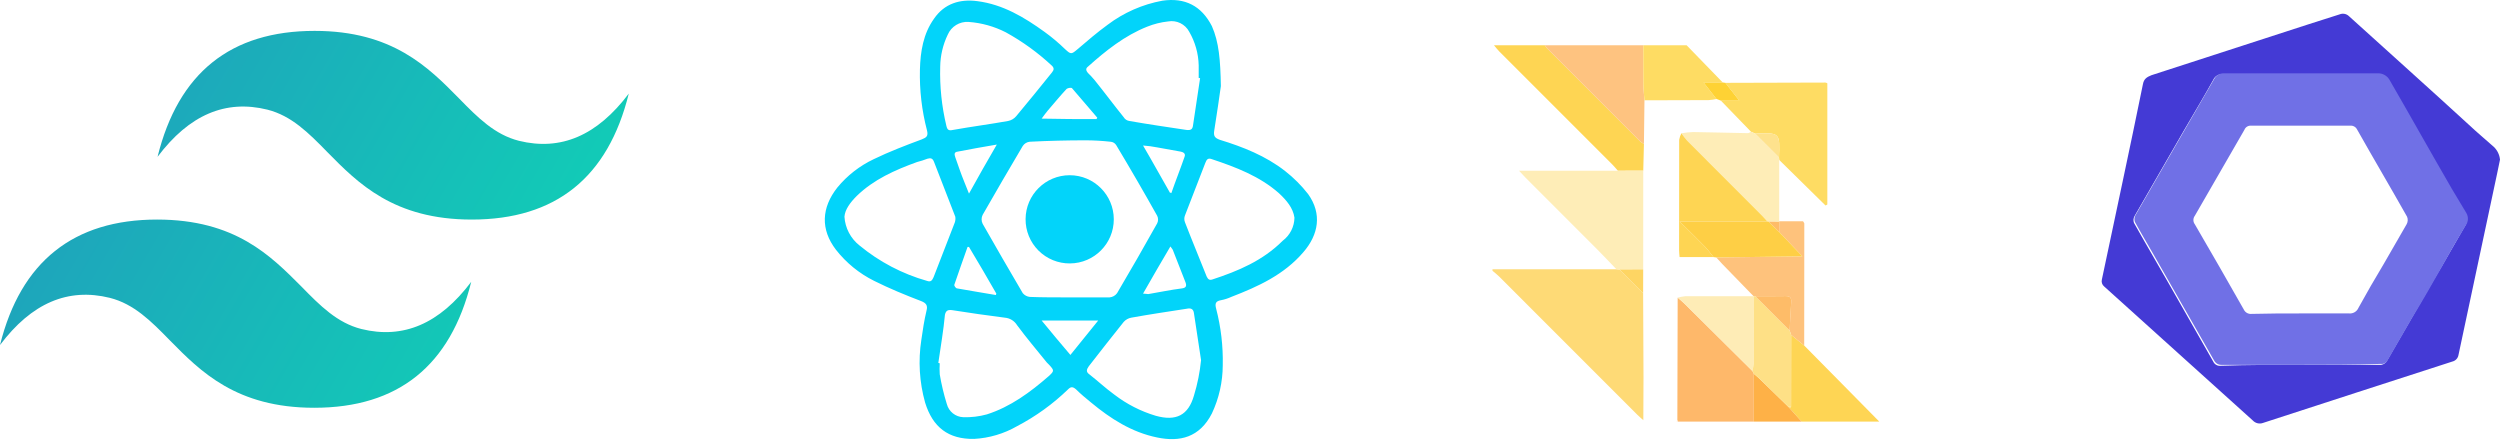
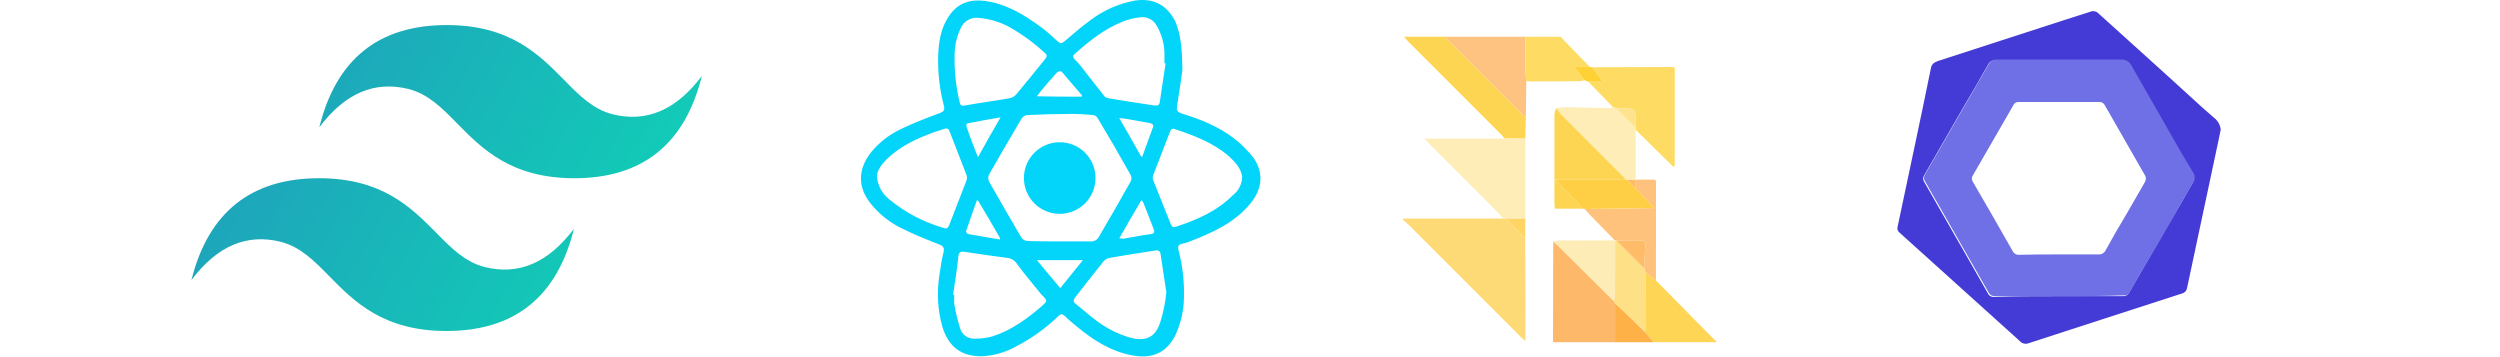
- <svg xmlns="http://www.w3.org/2000/svg" id="Layer_1" data-name="Layer 1" width="530" height="93.094" viewBox="0 0 530 93.094">
+ <svg xmlns="http://www.w3.org/2000/svg" id="Layer_1" data-name="Layer 1" width="652.937" height="93.094" viewBox="0 0 552.937 93.094">
  <defs>
    <linearGradient id="linear-gradient" x1="-217.785" y1="759.586" x2="-80.753" y2="838.595" gradientTransform="translate(214.34 -753.5034)" gradientUnits="userSpaceOnUse">
      <stop offset="0" stop-color="#2298bd" />
      <stop offset="1" stop-color="#0ed7b5" />
    </linearGradient>
  </defs>
  <path d="M66.7,6.547q-26.7,0-33.3,26.7c6.7-8.9,14.4-12.2,23.3-10,5.1,1.3,8.7,4.9,12.7,9,6.5,6.6,14.1,14.3,30.6,14.3q26.7,0,33.3-26.7c-6.7,8.9-14.4,12.2-23.3,10-5.1-1.3-8.7-4.9-12.7-9C90.8,14.247,83.2,6.547,66.7,6.547Zm-33.4,40c-17.7,0-28.9,8.9-33.3,26.6,6.7-8.9,14.4-12.2,23.3-10,5.1,1.3,8.7,4.9,12.7,9,6.5,6.6,14.1,14.3,30.6,14.3q26.7,0,33.3-26.7c-6.7,8.9-14.4,12.2-23.3,10-5.1-1.3-8.7-4.9-12.7-9C57.4,54.247,49.9,46.547,33.3,46.547Z" style="fill-rule:evenodd;fill:url(#linear-gradient)" />
  <path d="M258.824,18.247c-.3,2.1-.8,5.7-1.4,9.4-.2,1.2.1,1.6,1.2,2,4.9,1.5,9.7,3.4,13.8,6.6a28.402,28.402,0,0,1,4.9,4.9c3,4.2,2.2,8.6-1,12.3-4.1,4.8-9.6,7.3-15.3,9.5a9.354,9.354,0,0,1-2.2.7c-1.1.2-1.3.7-1,1.8a43.814,43.814,0,0,1,1.4,12,24.117,24.117,0,0,1-2.3,10.2c-2.6,5.1-6.8,6.1-11.6,5.1-5.4-1.1-9.9-4-14-7.4-1.1-.9-2.2-1.8-3.2-2.8-.7-.6-1.1-.6-1.7,0a46.492,46.492,0,0,1-10.8,7.8,20.51,20.51,0,0,1-9.1,2.7c-5.5.1-8.8-2.5-10.4-7.7a31.46,31.46,0,0,1-.8-13.3c.3-2.1.6-4.1,1.1-6.2.3-1.1-.1-1.6-1.1-2-3.4-1.3-6.8-2.7-10-4.3a23.591,23.591,0,0,1-8.1-6.6c-3.3-4.3-3.1-8.9.3-13.2a22.352,22.352,0,0,1,7.7-6c3.3-1.6,6.7-2.9,10.2-4.2,1-.4,1.4-.7,1.1-1.9a46.496,46.496,0,0,1-1.5-12.9c.1-3.8.7-7.6,3-10.8,2.2-3.2,5.5-4.2,9.2-3.7,5.4.7,9.9,3.4,14.2,6.5a39.147,39.147,0,0,1,4.4,3.7c1.2,1.1,1.3,1.1,2.6,0,2.1-1.8,4.2-3.6,6.4-5.2a27.542,27.542,0,0,1,11.6-5.1q7.2-1.05,10.5,5.4C258.424,8.947,258.724,12.747,258.824,18.247Zm-32.4,44.8h8.8a2.203,2.203,0,0,0,1.6-.9c2.9-4.9,5.7-9.8,8.5-14.8a1.8,1.8,0,0,0,0-1.6q-4.2-7.5-8.7-15a1.525,1.525,0,0,0-1.2-.7,48.437,48.437,0,0,0-5.3-.3c-3.9,0-7.9.1-11.8.3a2.016,2.016,0,0,0-1.5.9c-2.9,4.9-5.7,9.7-8.5,14.6a2.118,2.118,0,0,0,0,1.9c2.8,4.9,5.6,9.8,8.5,14.7a2.239,2.239,0,0,0,1.5.8C220.924,63.047,223.724,63.047,226.424,63.047Zm-47.4-17.1a8.421,8.421,0,0,0,3.2,6.1,39.295,39.295,0,0,0,14.3,7.5c.8.3,1.1-.1,1.4-.8,1.5-3.9,3-7.7,4.5-11.6a2.553,2.553,0,0,0,.1-1.2c-1.5-3.9-3-7.7-4.5-11.6-.3-.8-.7-.9-1.4-.7a18.66,18.66,0,0,1-2.2.7c-4.7,1.7-9.2,3.7-12.8,7.2C180.224,42.947,179.124,44.447,179.024,45.947Zm19.9,31a.367.367,0,0,1,.3.1,17.633,17.633,0,0,0,0,2.3,47.954,47.954,0,0,0,1.5,6.3,3.748,3.748,0,0,0,3.5,2.8,16.724,16.724,0,0,0,5-.6c5-1.6,9.2-4.7,13.1-8.1,1.2-1.1,1.2-1.2.1-2.4l-.5-.5c-2.1-2.6-4.3-5.2-6.3-7.9a3.363,3.363,0,0,0-2.6-1.6c-3.8-.5-7.5-1-11.2-1.6-.9-.1-1.3.1-1.5,1C200.024,70.047,199.424,73.447,198.924,76.947Zm55.7-.6q-.75-5.1-1.5-9.9c-.1-.9-.6-1.2-1.5-1-3.9.6-7.9,1.2-11.8,1.9a2.82,2.82,0,0,0-1.6.9c-2.5,3.1-4.9,6.2-7.4,9.4-.5.7-.6,1.2.1,1.7,1.8,1.4,3.5,3,5.3,4.3a27.204,27.204,0,0,0,8.8,4.5c4.3,1.2,6.9-.1,8.1-4.3A38.338,38.338,0,0,0,254.624,76.347Zm-49.3-71.7a4.486,4.486,0,0,0-4.4,2.7,16.151,16.151,0,0,0-1.6,6.8,47.875,47.875,0,0,0,1.3,12.5c.2.9.5,1.1,1.4.9,3.9-.7,7.8-1.2,11.7-1.9a2.99,2.99,0,0,0,1.7-1c2.6-3.1,5.1-6.2,7.6-9.3.4-.5.5-.9,0-1.4a49.011,49.011,0,0,0-9.8-7.1A20.624,20.624,0,0,0,205.324,4.647Zm49.1,11.9h-.3v-2.7a14.901,14.901,0,0,0-2-7.1,4.226,4.226,0,0,0-4.5-2.2,16.707,16.707,0,0,0-4.4,1.1c-4.8,1.9-8.8,5.1-12.6,8.5-.5.4-.4.8,0,1.3a19.198,19.198,0,0,1,1.4,1.5c2.1,2.6,4.1,5.3,6.2,7.9a1.644,1.644,0,0,0,1.2.8c4,.7,8.1,1.3,12.1,1.9.9.1,1.3-.1,1.4-1C253.424,23.347,253.924,19.947,254.424,16.547Zm20,29.6c-.3-2.1-1.7-3.7-3.3-5.2-4.1-3.6-9.1-5.5-14.2-7.2-.8-.3-1.1,0-1.4.8-1.4,3.7-2.9,7.4-4.3,11.1a1.95,1.95,0,0,0,0,1.5c1.5,3.9,3.1,7.7,4.6,11.5.3.6.6.8,1.2.6,5.5-1.8,10.7-4,14.9-8.2A6.241,6.241,0,0,0,274.424,46.147Zm-32.1,16.1c.5,0,.8.1,1.1.1,2.4-.4,4.7-.9,7.1-1.2.9-.1,1.1-.5.8-1.3l-2.7-6.9c-.1-.2-.3-.4-.5-.7C246.224,55.447,244.324,58.747,242.324,62.247Zm-31.2.3c0-.1.1-.2.1-.3-1.9-3.3-3.8-6.6-5.8-9.9h-.3c-.9,2.6-1.9,5.3-2.8,8-.1.2.3.8.6.8C205.624,61.647,208.324,62.047,211.124,62.547Zm15.8,12.7c2.1-2.6,3.9-4.8,5.9-7.3h-12C222.924,70.547,224.824,72.747,226.924,75.247Zm21.1-34.4a.367.367,0,0,1,.3.1c.9-2.6,1.9-5.1,2.8-7.7.3-.7-.3-1-.8-1.1-1.7-.3-3.3-.6-5-.9a24.291,24.291,0,0,0-3-.4C244.324,34.247,246.124,37.547,248.024,40.847Zm-36.7-10.2c-3,.5-5.7,1-8.3,1.5-.8.1-.7.6-.5,1.2.6,1.7,1.2,3.5,1.9,5.2.3.7.6,1.5,1,2.5C207.424,37.447,209.224,34.247,211.324,30.647Zm21.1-5.4c.1-.1.2-.2.2-.3l-5.4-6.3a1.54,1.54,0,0,0-1.1.2c-1.4,1.5-2.7,3.1-4,4.6-.4.5-.8,1-1.3,1.7C224.924,25.247,228.624,25.247,232.424,25.247Z" style="fill:#02d4fa" />
  <path d="M226.824,55.847a9.326,9.326,0,0,1-9.4-9.4,9.35,9.35,0,1,1,9.4,9.4Z" style="fill:#02d4fa" />
  <path d="M530,33.847c-.2,1-.4,2-.6,2.9-2.7,12.8-5.5,25.7-8.2,38.5a1.714,1.714,0,0,1-1.3,1.4c-13.4,4.3-26.8,8.7-40.1,13a2.013,2.013,0,0,1-2.2-.5c-10.5-9.5-21-18.9-31.5-28.4a1.436,1.436,0,0,1-.5-1.5c2.9-13.8,5.9-27.6,8.7-41.4.2-1.1.8-1.5,1.8-1.9,11-3.6,22-7.1,33-10.7,2.3-.7,4.6-1.5,6.9-2.2a1.838,1.838,0,0,1,2,.4c8.5,7.7,17,15.3,25.4,23,1.7,1.6,3.5,3.1,5.3,4.7A4.303,4.303,0,0,1,530,33.847Zm-42.3,43.5h16.8a1.562,1.562,0,0,0,1.5-.8c1.7-3,3.5-6,5.2-9,2.1-3.7,4.2-7.4,6.4-11,1.6-2.8,3.3-5.7,4.9-8.5a2.591,2.591,0,0,0,.1-2.8c-1-1.7-2-3.3-3-5-4.4-7.6-8.7-15.3-13.1-22.9a2.815,2.815,0,0,0-2.8-1.6c-10.8.1-21.6,0-32.4,0a2.009,2.009,0,0,0-2.1,1.2c-2,3.6-4.1,7.1-6.2,10.7-3.5,6.1-7,12.1-10.5,18.2a1.72,1.72,0,0,0-.1,1.4c1.3,2.3,2.6,4.6,4,7,4.3,7.4,8.5,14.9,12.8,22.4a1.544,1.544,0,0,0,1.6.9C476.5,77.347,482.1,77.347,487.7,77.347Z" style="fill:#443ad5" />
  <path d="M487.8,77.347H471a1.696,1.696,0,0,1-1.6-.9c-4.3-7.5-8.5-14.9-12.8-22.4-1.3-2.3-2.7-4.6-4-7a1.742,1.742,0,0,1,.1-1.4c3.5-6.1,7-12.1,10.5-18.2,2.1-3.6,4.1-7.1,6.2-10.7a2.245,2.245,0,0,1,2.1-1.2h32.4a2.815,2.815,0,0,1,2.8,1.6c4.4,7.6,8.7,15.3,13.1,22.9,1,1.7,2,3.3,3,5a2.41,2.41,0,0,1-.1,2.8c-1.7,2.8-3.3,5.6-4.9,8.5-2.1,3.7-4.2,7.4-6.4,11-1.7,3-3.5,6-5.2,9a1.411,1.411,0,0,1-1.5.8C499,77.347,493.4,77.347,487.8,77.347Zm-.1-10.9H498a1.955,1.955,0,0,0,2-1.2c1.7-3.1,3.5-6.2,5.3-9.2,1.6-2.8,3.3-5.7,4.9-8.5a1.81,1.81,0,0,0,.1-1.6c-3.5-6.2-7.1-12.3-10.6-18.5a1.476,1.476,0,0,0-1.5-.8H477.3a1.417,1.417,0,0,0-1.5.9c-3.5,6.1-7,12.1-10.5,18.2a1.5,1.5,0,0,0,0,1.8c3.5,6,7,12.1,10.4,18.1a1.624,1.624,0,0,0,1.6.9C480.8,66.447,484.3,66.447,487.7,66.447Z" style="fill:#7070e6" />
  <g id="sTV5JI.tif">
    <path d="M348.387,89.083c-.428-.386-.875-.755-1.282-1.162Q332.46,73.276,317.819,58.626c-.44-.439-.941-.816-1.414-1.222v-.317l26.27-.006.656.05q2.507,2.507,5.013,5.015c.028,5.933.065,11.866.08,17.8C348.432,82.992,348.401,86.037,348.387,89.083Z" style="fill:#feda76" />
    <path d="M355.599,89.067q.033-12.982.066-25.965c.471.41.967.794,1.409,1.232q7.216,7.144,14.417,14.302l.321.6q-.001,5.072-.002,10.143H355.664Z" style="fill:#feb86a" />
    <path d="M348.514,30.529q-.071,2.825-.143,5.65l-5.381.013c-.381-.43-.741-.88-1.146-1.286q-12.001-12.007-24.008-24.009c-.402-.403-.744-.866-1.114-1.3h10.764a5.526,5.526,0,0,0,.472.624q9.829,9.843,19.673,19.672A6.622,6.622,0,0,0,348.514,30.529Z" style="fill:#fed553" />
    <path d="M348.514,30.529a6.622,6.622,0,0,1-.883-.636q-9.845-9.826-19.673-19.672a5.526,5.526,0,0,1-.472-.624h20.896c.001,2.763-.02,5.527.014,8.29.014,1.126.15,2.251.231,3.377Z" style="fill:#fec380" />
    <path d="M382.492,73.253q4.263,4.318,8.527,8.636,3.695,3.744,7.386,7.491H381.942q-1.268-1.417-2.536-2.835.152-.169.305-.338.009-7.602.018-15.203Z" style="fill:#fed554" />
    <path d="M348.627,21.264c-.081-1.125-.216-2.25-.231-3.377-.035-2.763-.013-5.527-.014-8.29h9.181q3.826,3.94,7.651,7.88h-4.059l2.74,3.511a12.186,12.186,0,0,1-1.671.236C357.691,21.253,353.159,21.254,348.627,21.264Z" style="fill:#fedc63" />
    <path d="M379.406,86.546l2.536,2.835H371.81q.001-5.072.002-10.143c.434.378.885.738,1.298,1.138q3.002,2.91,5.987,5.837Z" style="fill:#feb147" />
    <path d="M355.599,89.067l.065.313h-.317Z" style="fill:#fef5ea" />
    <path d="M371.222,27.937,364.82,21.325h3.907L365.78,17.564q10.598-.034,21.197-.061a1.309,1.309,0,0,1,.418.152V43.358l-.381.208q-4.909-4.827-9.817-9.653l-.044-.54c.206-5.258.206-5.258-5.055-5.058Z" style="fill:#fedc63" />
    <path d="M371.222,27.937q.438.189.876.378,2.528,2.529,5.055,5.058l.044.54q-.002,6.494-.004,12.989l.005.124q-1.112-.016-2.224-.031-.148-.029-.297-.046c-.388-.425-.759-.867-1.165-1.274q-7.907-7.917-15.815-15.834a16.212,16.212,0,0,1-1.242-1.592,20.458,20.458,0,0,1,2.47-.254c3.87.054,7.739.165,11.608.233C370.761,28.231,370.992,28.038,371.222,27.937Z" style="fill:#feedb7" />
    <path d="M382.492,73.253q-1.381-1.124-2.763-2.248-.163-.464-.327-.928c.107-2.019.191-4.039.333-6.055.07-.993-.358-1.272-1.291-1.25-2.104.049-4.21.016-6.314.017q-.138-.002-.275-.016l-.105.017q-3.32-3.414-6.638-6.83c-.433-.447-.841-.919-1.261-1.38l18.259-.227-4.924-5.171.014-2.155-.005-.125h5.05c.173.296.269.383.269.471Q382.509,60.312,382.492,73.253Z" style="fill:#fec27c" />
    <path d="M365.78,17.564l2.947,3.762H364.82l-.925-.336-2.74-3.511h4.059Z" style="fill:#fed234" />
    <path d="M342.99,36.192l5.381-.013q-.006,10.466-.013,20.933l-5.027.02-.656-.05c-1.35-1.4-2.681-2.82-4.053-4.198q-7.588-7.614-15.197-15.207c-.396-.396-.77-.814-1.401-1.485Z" style="fill:#feedb7" />
    <path d="M356.454,28.249a16.212,16.212,0,0,0,1.242,1.592q7.894,7.931,15.815,15.834c.406.407.778.848,1.165,1.274H356.072c2.002,1.98,3.69,3.607,5.324,5.286.682.7,1.25,1.51,1.87,2.27h-7.195c-.039-.533-.102-.989-.102-1.445q-.009-11.711.017-23.422A4.7,4.7,0,0,1,356.454,28.249Z" style="fill:#fed553" />
    <path d="M363.266,54.504c-.62-.76-1.189-1.57-1.87-2.27-1.635-1.679-3.322-3.306-5.324-5.286h18.605q.15.017.298.046,1.105,1.093,2.21,2.186l4.924,5.171-18.259.227Z" style="fill:#fecf45" />
    <path d="M371.491,78.637q-7.207-7.153-14.417-14.302c-.443-.438-.938-.823-1.409-1.232a8.931,8.931,0,0,1,1.616-.302c4.823-.023,9.646-.013,14.469-.012l.104-.016c-.013,4.742-.016,9.485-.053,14.227A9.102,9.102,0,0,1,371.491,78.637Z" style="fill:#feecb6" />
    <path d="M343.331,57.131l5.027-.02q-.007,2.518-.014,5.035Q345.837,59.639,343.331,57.131Z" style="fill:#fed563" />
    <path d="M371.491,78.637A9.102,9.102,0,0,0,371.801,77c.037-4.742.04-9.485.053-14.227.092.009.184.015.276.015l7.274,7.289q.163.464.327.928-.009,7.601-.018,15.203l-.614.005q-2.992-2.92-5.987-5.837c-.413-.4-.864-.76-1.298-1.138Q371.652,78.937,371.491,78.637Z" style="fill:#fee086" />
    <path d="M379.097,86.213l.614-.005q-.153.169-.305.338Q379.252,86.379,379.097,86.213Z" style="fill:#feda76" />
    <path d="M377.153,33.373q-2.527-2.529-5.055-5.058C377.359,28.114,377.359,28.114,377.153,33.373Z" style="fill:#fee28d" />
    <path d="M377.185,49.181q-1.105-1.093-2.21-2.186l2.224.031Q377.191,48.104,377.185,49.181Z" style="fill:#febc68" />
    <path d="M379.403,70.077l-7.274-7.289c2.105,0,4.211.032,6.315-.017.933-.022,1.361.257,1.291,1.25C379.593,66.038,379.51,68.058,379.403,70.077Z" style="fill:#febc68" />
  </g>
</svg>
